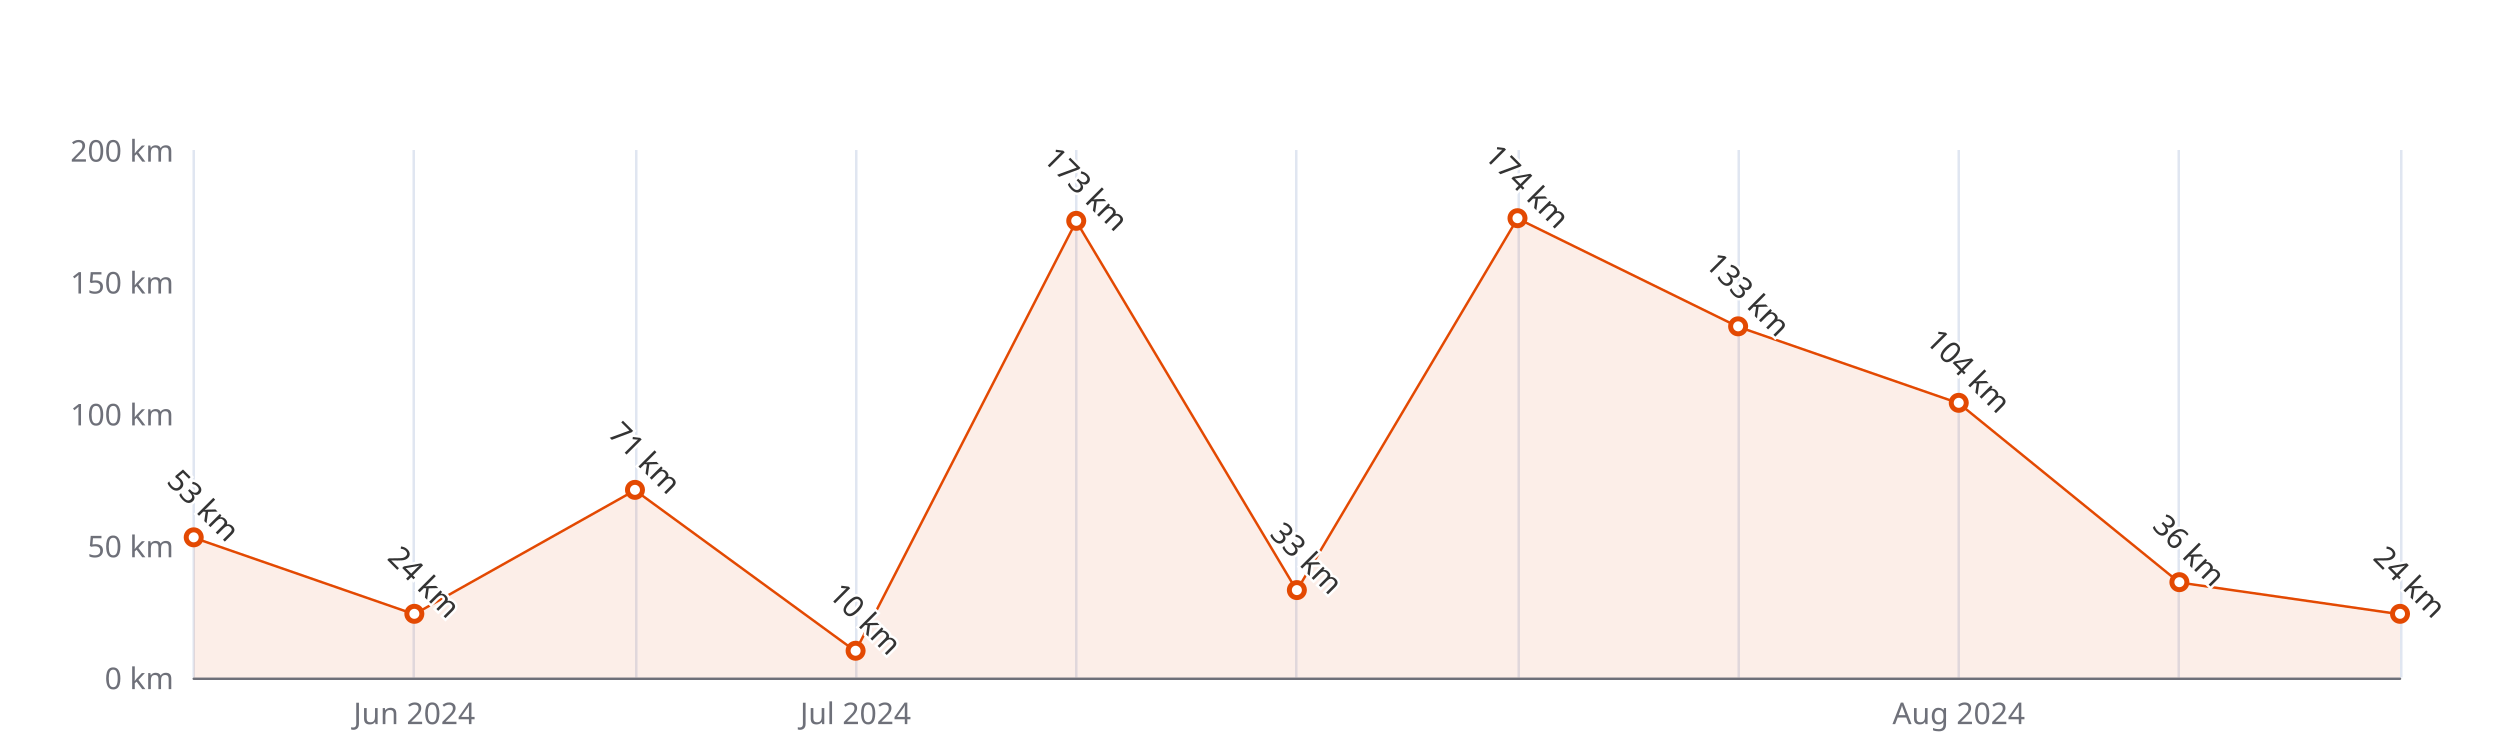
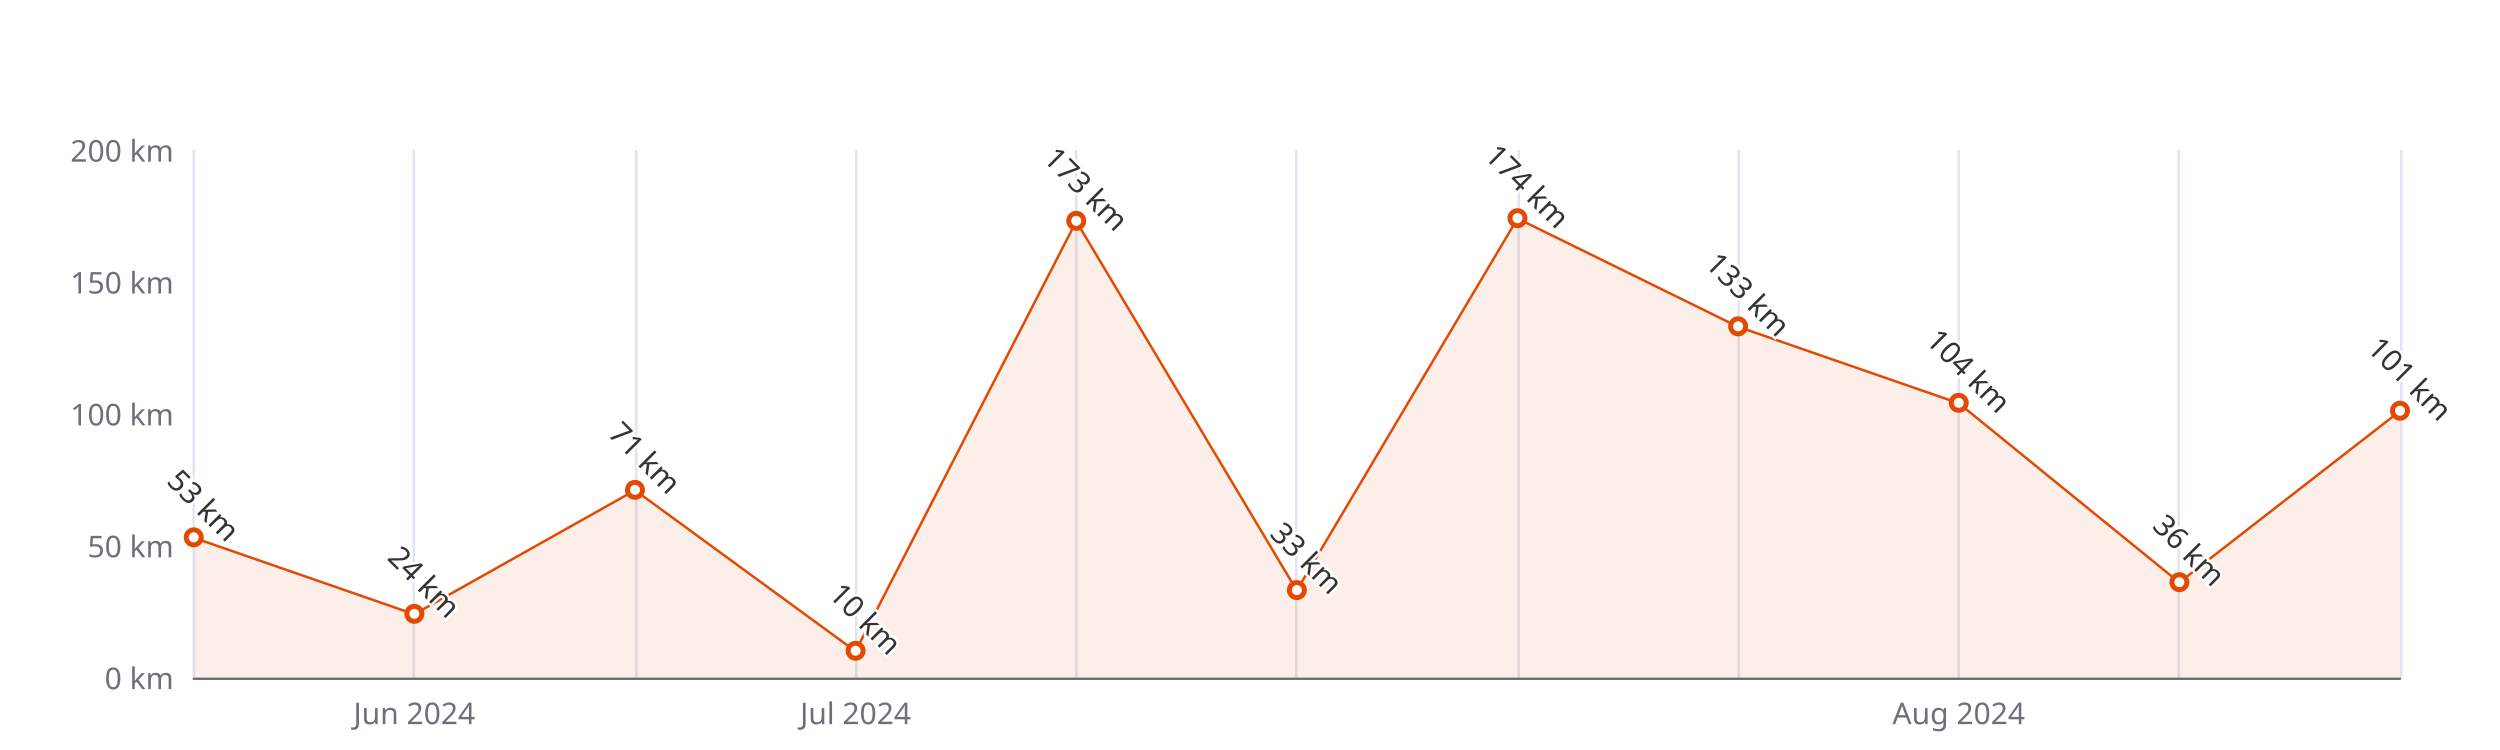
<svg xmlns="http://www.w3.org/2000/svg" width="1000" height="300" version="1.1" baseProfile="full" viewBox="0 0 1000 300">
  <rect width="1000" height="300" x="0" y="0" id="0" fill="#ffffff" />
  <path d="M77.5 60L77.5 271" fill="none" stroke="#E0E6F1" />
  <path d="M165.5 60L165.5 271" fill="none" stroke="#E0E6F1" />
  <path d="M254.5 60L254.5 271" fill="none" stroke="#E0E6F1" />
  <path d="M342.5 60L342.5 271" fill="none" stroke="#E0E6F1" />
  <path d="M430.5 60L430.5 271" fill="none" stroke="#E0E6F1" />
  <path d="M518.5 60L518.5 271" fill="none" stroke="#E0E6F1" />
  <path d="M607.5 60L607.5 271" fill="none" stroke="#E0E6F1" />
  <path d="M695.5 60L695.5 271" fill="none" stroke="#E0E6F1" />
  <path d="M783.5 60L783.5 271" fill="none" stroke="#E0E6F1" />
  <path d="M871.5 60L871.5 271" fill="none" stroke="#E0E6F1" />
  <path d="M960.5 60L960.5 271" fill="none" stroke="#E0E6F1" />
  <path d="M77.5 271.5L960 271.5" fill="none" stroke="#6E7079" stroke-linecap="round" />
  <text dominant-baseline="central" text-anchor="end" style="font-size:12px;font-family:sans-serif;" xml:space="preserve" transform="translate(69.48 271)" fill="#6E7079">0 km</text>
  <text dominant-baseline="central" text-anchor="end" style="font-size:12px;font-family:sans-serif;" xml:space="preserve" transform="translate(69.48 218.25)" fill="#6E7079">50 km</text>
  <text dominant-baseline="central" text-anchor="end" style="font-size:12px;font-family:sans-serif;" xml:space="preserve" transform="translate(69.48 165.5)" fill="#6E7079">100 km</text>
  <text dominant-baseline="central" text-anchor="end" style="font-size:12px;font-family:sans-serif;" xml:space="preserve" transform="translate(69.48 112.75)" fill="#6E7079">150 km</text>
  <text dominant-baseline="central" text-anchor="end" style="font-size:12px;font-family:sans-serif;" xml:space="preserve" transform="translate(69.48 60)" fill="#6E7079">200 km</text>
  <text dominant-baseline="central" text-anchor="middle" style="font-size:12px;font-family:sans-serif;" xml:space="preserve" y="6" transform="translate(165.732 279)" fill="#6E7079">Jun 2024</text>
  <text dominant-baseline="central" text-anchor="middle" style="font-size:12px;font-family:sans-serif;" xml:space="preserve" y="6" transform="translate(342.236 279)" fill="#6E7079">Jul 2024</text>
  <text dominant-baseline="central" text-anchor="middle" style="font-size:12px;font-family:sans-serif;" xml:space="preserve" y="6" transform="translate(783.496 279)" fill="#6E7079">Aug 2024</text>
  <g clip-path="url(#zr5-c0)">
-     <path d="M77.5 215.1L165.7 245.7L254 196.1L342.2 260.5L430.5 88.5L518.7 236.2L607 87.4L695.2 130.7L783.5 161.3L871.7 233L960 245.7L960 271L871.7 271L783.5 271L695.2 271L607 271L518.7 271L430.5 271L342.2 271L254 271L165.7 271L77.5 271Z" fill="rgb(227,73,2)" fill-opacity="0.09" />
-     <path d="M77.5 215.1L165.7 245.7L254 196.1L342.2 260.5L430.5 88.5L518.7 236.2L607 87.4L695.2 130.7L783.5 161.3L871.7 233L960 245.7" fill="none" stroke="#E34902" stroke-linejoin="bevel" />
+     <path d="M77.5 215.1L165.7 245.7L254 196.1L342.2 260.5L430.5 88.5L518.7 236.2L607 87.4L695.2 130.7L783.5 161.3L871.7 233L960 164.4L960 271L871.7 271L783.5 271L695.2 271L607 271L518.7 271L430.5 271L342.2 271L254 271L165.7 271L77.5 271Z" fill="rgb(227,73,2)" fill-opacity="0.09" />
+     <path d="M77.5 215.1L165.7 245.7L254 196.1L342.2 260.5L430.5 88.5L518.7 236.2L607 87.4L695.2 130.7L783.5 161.3L871.7 233L960 164.4" fill="none" stroke="#E34902" stroke-linejoin="bevel" />
  </g>
  <path d="M1 0A1 1 0 1 1 1 -0.1A1 1 0 0 1 1 0" transform="matrix(3,0,0,3,77.48,215.085)" fill="#fff" stroke="#E34902" stroke-width="0.667" />
  <path d="M1 0A1 1 0 1 1 1 -0.1A1 1 0 0 1 1 0" transform="matrix(3,0,0,3,165.732,245.68)" fill="#fff" stroke="#E34902" stroke-width="0.667" />
  <path d="M1 0A1 1 0 1 1 1 -0.1A1 1 0 0 1 1 0" transform="matrix(3,0,0,3,253.984,196.095)" fill="#fff" stroke="#E34902" stroke-width="0.667" />
  <path d="M1 0A1 1 0 1 1 1 -0.1A1 1 0 0 1 1 0" transform="matrix(3,0,0,3,342.236,260.45)" fill="#fff" stroke="#E34902" stroke-width="0.667" />
  <path d="M1 0A1 1 0 1 1 1 -0.1A1 1 0 0 1 1 0" transform="matrix(3,0,0,3,430.488,88.485)" fill="#fff" stroke="#E34902" stroke-width="0.667" />
  <path d="M1 0A1 1 0 1 1 1 -0.1A1 1 0 0 1 1 0" transform="matrix(3,0,0,3,518.74,236.185)" fill="#fff" stroke="#E34902" stroke-width="0.667" />
  <path d="M1 0A1 1 0 1 1 1 -0.1A1 1 0 0 1 1 0" transform="matrix(3,0,0,3,606.992,87.43)" fill="#fff" stroke="#E34902" stroke-width="0.667" />
  <path d="M1 0A1 1 0 1 1 1 -0.1A1 1 0 0 1 1 0" transform="matrix(3,0,0,3,695.244,130.685)" fill="#fff" stroke="#E34902" stroke-width="0.667" />
  <path d="M1 0A1 1 0 1 1 1 -0.1A1 1 0 0 1 1 0" transform="matrix(3,0,0,3,783.496,161.28)" fill="#fff" stroke="#E34902" stroke-width="0.667" />
  <path d="M1 0A1 1 0 1 1 1 -0.1A1 1 0 0 1 1 0" transform="matrix(3,0,0,3,871.748,233.02)" fill="#fff" stroke="#E34902" stroke-width="0.667" />
-   <path d="M1 0A1 1 0 1 1 1 -0.1A1 1 0 0 1 1 0" transform="matrix(3,0,0,3,960,245.68)" fill="#fff" stroke="#E34902" stroke-width="0.667" />
+   <path d="M1 0A1 1 0 1 1 1 -0.1A1 1 0 0 1 1 0" transform="matrix(3,0,0,3,960,164.445)" fill="#fff" stroke="#E34902" stroke-width="0.667" />
  <text dominant-baseline="central" text-anchor="middle" style="font-size:12px;font-family:sans-serif;" xml:space="preserve" y="-6" transform="matrix(0.707,0.707,-0.707,0.707,77.48,206.085)" fill="#333" stroke="rgb(255,255,255)" stroke-width="2" paint-order="stroke" stroke-miterlimit="2">53 km</text>
  <text dominant-baseline="central" text-anchor="middle" style="font-size:12px;font-family:sans-serif;" xml:space="preserve" y="-6" transform="matrix(0.707,0.707,-0.707,0.707,165.732,236.68)" fill="#333" stroke="rgb(255,255,255)" stroke-width="2" paint-order="stroke" stroke-miterlimit="2">24 km</text>
  <text dominant-baseline="central" text-anchor="middle" style="font-size:12px;font-family:sans-serif;" xml:space="preserve" y="-6" transform="matrix(0.707,0.707,-0.707,0.707,253.984,187.095)" fill="#333" stroke="rgb(255,255,255)" stroke-width="2" paint-order="stroke" stroke-miterlimit="2">71 km</text>
  <text dominant-baseline="central" text-anchor="middle" style="font-size:12px;font-family:sans-serif;" xml:space="preserve" y="-6" transform="matrix(0.707,0.707,-0.707,0.707,342.236,251.45)" fill="#333" stroke="rgb(255,255,255)" stroke-width="2" paint-order="stroke" stroke-miterlimit="2">10 km</text>
  <text dominant-baseline="central" text-anchor="middle" style="font-size:12px;font-family:sans-serif;" xml:space="preserve" y="-6" transform="matrix(0.707,0.707,-0.707,0.707,430.488,79.485)" fill="#333" stroke="rgb(255,255,255)" stroke-width="2" paint-order="stroke" stroke-miterlimit="2">173 km</text>
  <text dominant-baseline="central" text-anchor="middle" style="font-size:12px;font-family:sans-serif;" xml:space="preserve" y="-6" transform="matrix(0.707,0.707,-0.707,0.707,518.74,227.185)" fill="#333" stroke="rgb(255,255,255)" stroke-width="2" paint-order="stroke" stroke-miterlimit="2">33 km</text>
  <text dominant-baseline="central" text-anchor="middle" style="font-size:12px;font-family:sans-serif;" xml:space="preserve" y="-6" transform="matrix(0.707,0.707,-0.707,0.707,606.992,78.43)" fill="#333" stroke="rgb(255,255,255)" stroke-width="2" paint-order="stroke" stroke-miterlimit="2">174 km</text>
  <text dominant-baseline="central" text-anchor="middle" style="font-size:12px;font-family:sans-serif;" xml:space="preserve" y="-6" transform="matrix(0.707,0.707,-0.707,0.707,695.244,121.685)" fill="#333" stroke="rgb(255,255,255)" stroke-width="2" paint-order="stroke" stroke-miterlimit="2">133 km</text>
  <text dominant-baseline="central" text-anchor="middle" style="font-size:12px;font-family:sans-serif;" xml:space="preserve" y="-6" transform="matrix(0.707,0.707,-0.707,0.707,783.496,152.28)" fill="#333" stroke="rgb(255,255,255)" stroke-width="2" paint-order="stroke" stroke-miterlimit="2">104 km</text>
  <text dominant-baseline="central" text-anchor="middle" style="font-size:12px;font-family:sans-serif;" xml:space="preserve" y="-6" transform="matrix(0.707,0.707,-0.707,0.707,871.748,224.02)" fill="#333" stroke="rgb(255,255,255)" stroke-width="2" paint-order="stroke" stroke-miterlimit="2">36 km</text>
-   <text dominant-baseline="central" text-anchor="middle" style="font-size:12px;font-family:sans-serif;" xml:space="preserve" y="-6" transform="matrix(0.707,0.707,-0.707,0.707,960,236.68)" fill="#333" stroke="rgb(255,255,255)" stroke-width="2" paint-order="stroke" stroke-miterlimit="2">24 km</text>
+   <text dominant-baseline="central" text-anchor="middle" style="font-size:12px;font-family:sans-serif;" xml:space="preserve" y="-6" transform="matrix(0.707,0.707,-0.707,0.707,960,155.445)" fill="#333" stroke="rgb(255,255,255)" stroke-width="2" paint-order="stroke" stroke-miterlimit="2">101 km</text>
  <defs>
    <clipPath id="zr5-c0">
      <path d="M76 59.5l884 0l0 212l-884 0Z" fill="#000" />
    </clipPath>
  </defs>
</svg>
